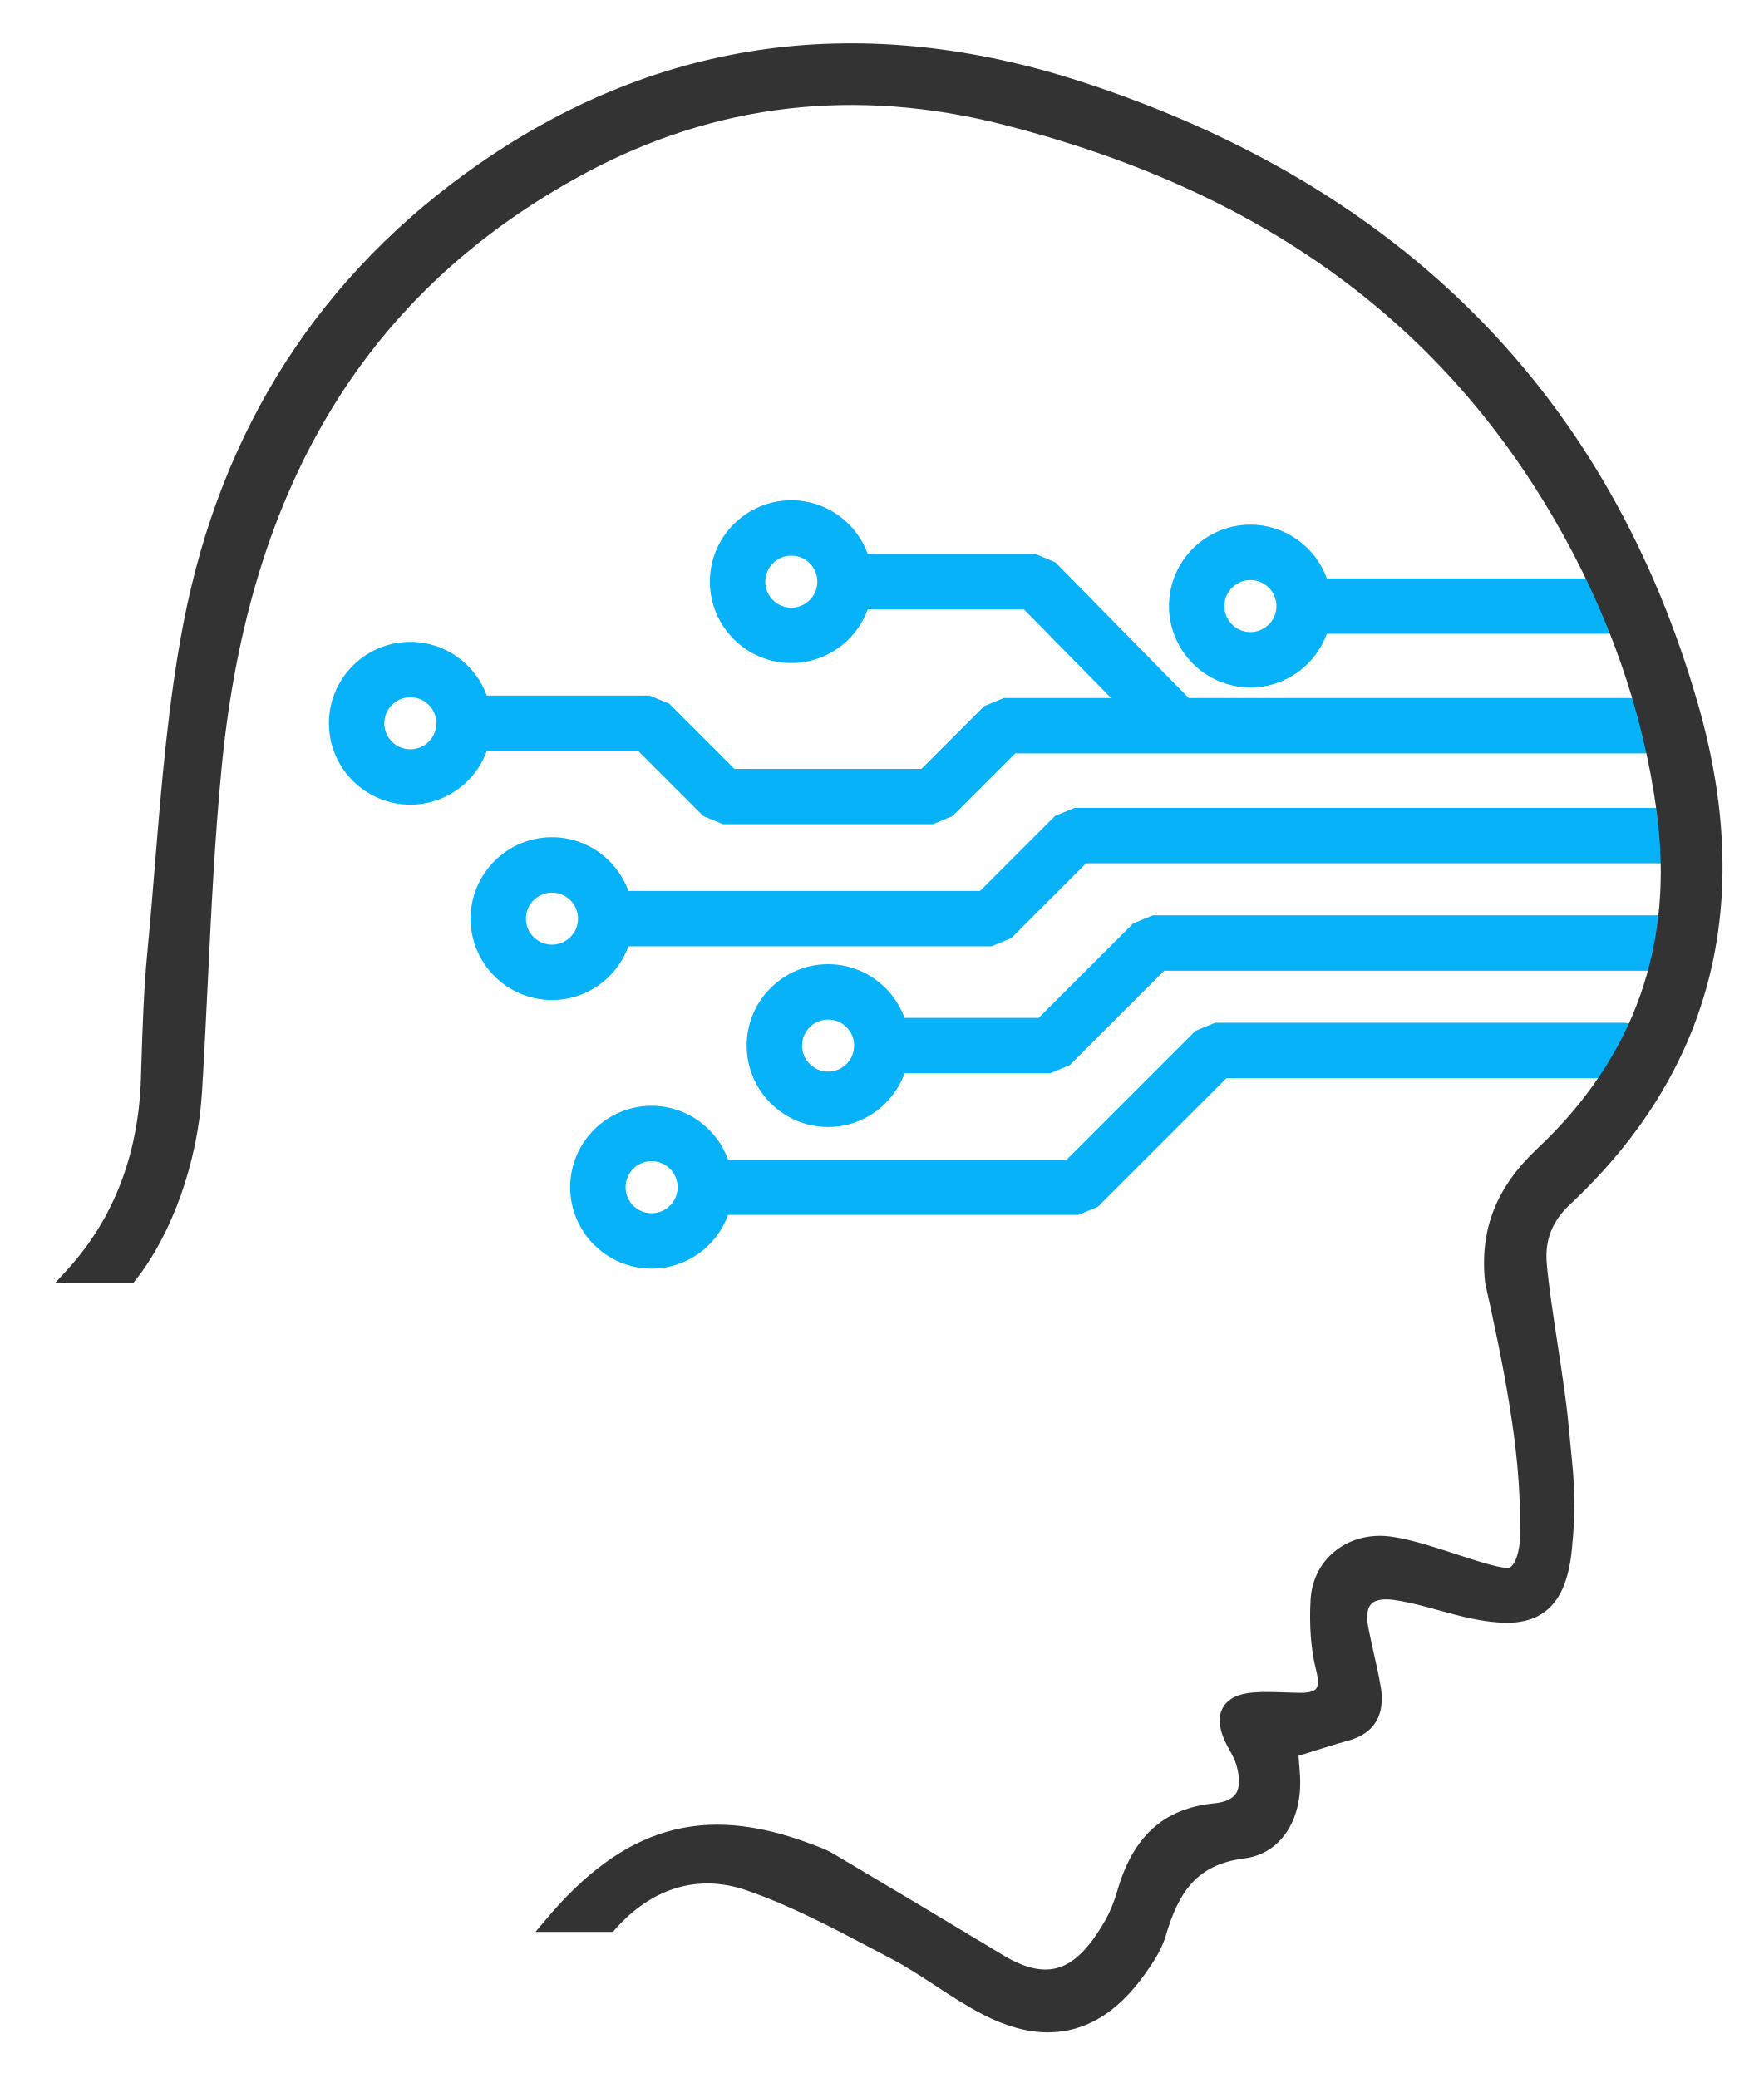
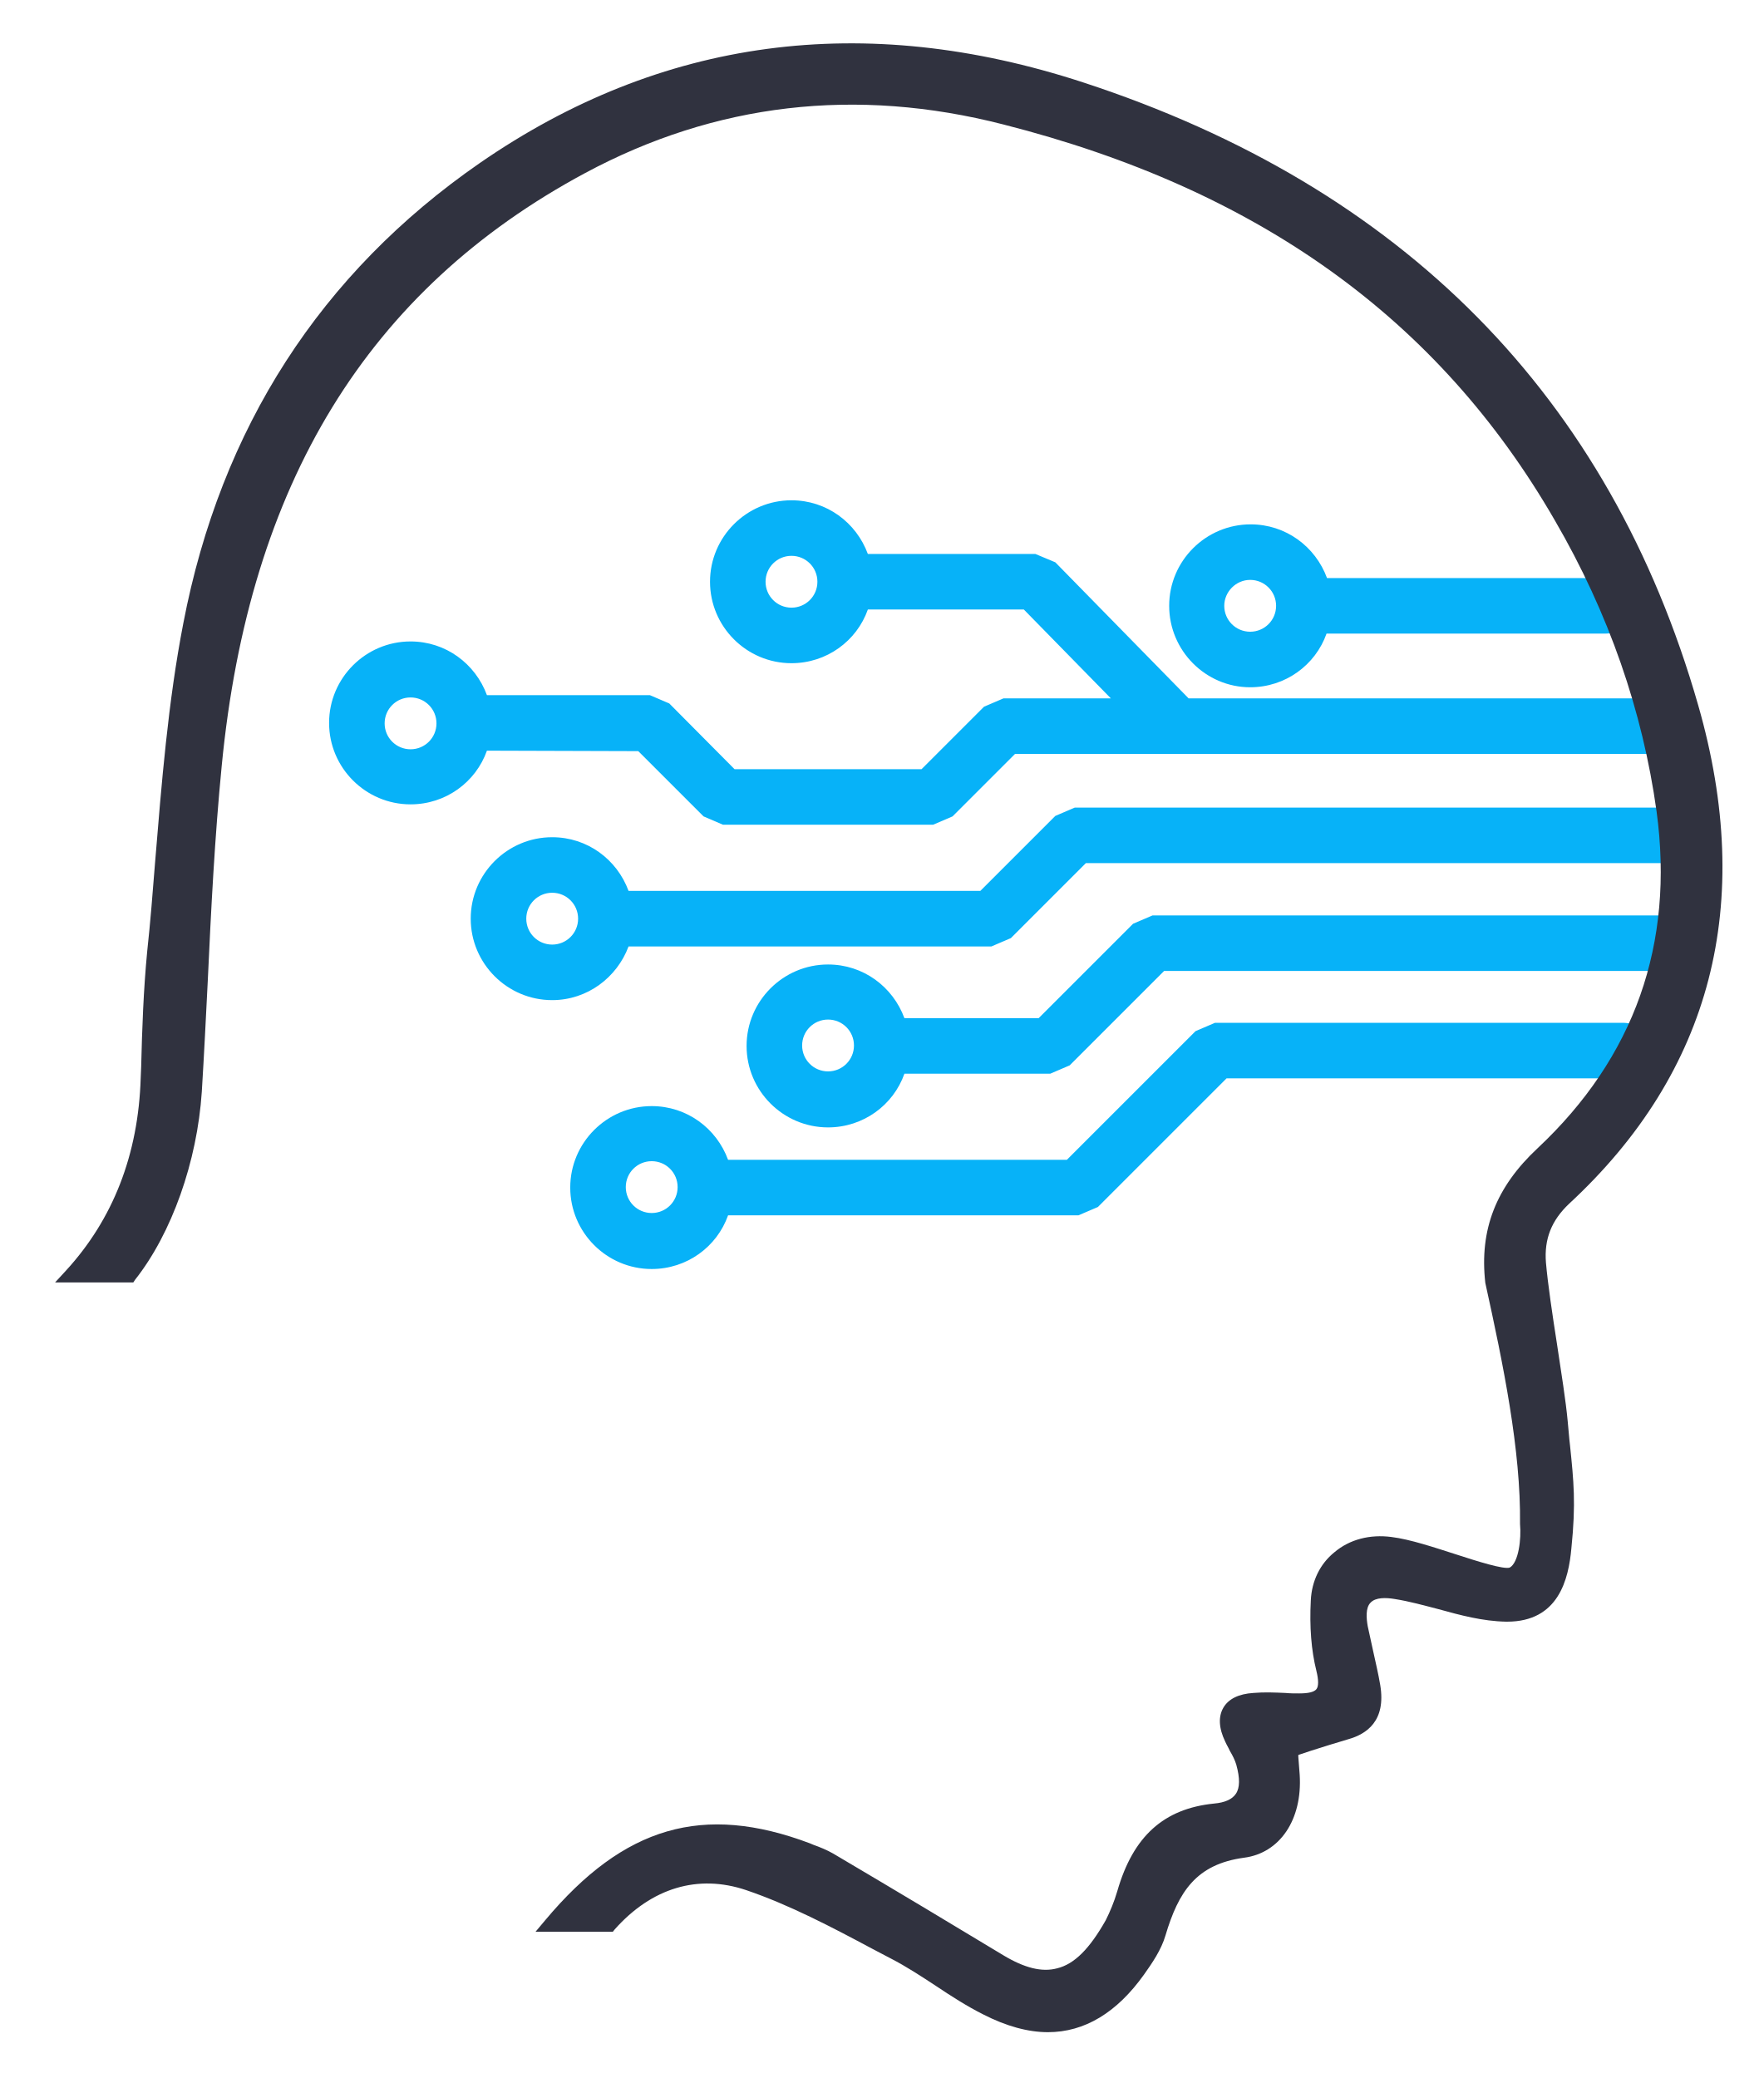
- <svg xmlns="http://www.w3.org/2000/svg" version="1.1" id="Layer_1" x="0px" y="0px" viewBox="0 0 381 449" enable-background="new 0 0 381 449" xml:space="preserve">
-   <g>
-     <path fill="#07B2F8" d="M358.926,197.781H249.046l-4.23,1.752l-20.408,20.408H195.43c-2.456-6.758-8.923-11.607-16.519-11.607   c-9.699,0-17.589,7.89-17.589,17.589s7.89,17.589,17.589,17.589c7.596,0,14.064-4.849,16.519-11.607h31.456l4.23-1.752   l20.408-20.408h107.402c3.304,0,5.982-2.678,5.982-5.982C364.908,200.459,362.23,197.781,358.926,197.781z M178.911,231.548   c-3.102,0-5.625-2.524-5.625-5.625s2.524-5.625,5.625-5.625s5.625,2.524,5.625,5.625S182.012,231.548,178.911,231.548z" />
-     <path fill="#07B2F8" d="M137.881,162.261l14.076,14.076l4.23,1.752h45.374l4.23-1.752l13.549-13.549h34.982H355.84   c3.304,0,5.982-2.678,5.982-5.982c0-3.304-2.678-5.982-5.982-5.982h-99.01l-28.843-29.341l-4.266-1.788H187.48   c-2.456-6.758-8.923-11.607-16.519-11.607c-9.699,0-17.589,7.89-17.589,17.589s7.89,17.589,17.589,17.589   c7.596,0,14.064-4.849,16.519-11.607h33.733l18.84,19.165h-23.19l-4.23,1.752l-13.549,13.549h-40.417l-14.076-14.076l-4.23-1.752   h-35.186c-2.456-6.758-8.923-11.607-16.519-11.607c-9.699,0-17.589,7.89-17.589,17.589c0,9.699,7.89,17.589,17.589,17.589   c7.596,0,14.064-4.849,16.519-11.607H137.881z M170.961,131.303c-3.102,0-5.625-2.524-5.625-5.625c0-3.102,2.524-5.625,5.625-5.625   s5.625,2.524,5.625,5.625C176.586,128.779,174.062,131.303,170.961,131.303z M88.654,161.904c-3.102,0-5.625-2.524-5.625-5.625   s2.524-5.625,5.625-5.625s5.625,2.524,5.625,5.625S91.756,161.904,88.654,161.904z" />
-     <path fill="#07B2F8" d="M270.15,148.543c7.596,0,14.064-4.849,16.519-11.607h60.312c3.304,0,5.982-2.678,5.982-5.982   c0-3.304-2.678-5.982-5.982-5.982h-60.312c-2.456-6.758-8.923-11.607-16.519-11.607c-9.699,0-17.589,7.89-17.589,17.589   S260.451,148.543,270.15,148.543z M270.15,125.328c3.102,0,5.625,2.524,5.625,5.625c0,3.102-2.524,5.625-5.625,5.625   c-3.102,0-5.625-2.524-5.625-5.625C264.525,127.852,267.048,125.328,270.15,125.328z" />
-     <path fill="#07B2F8" d="M135.775,204.469h78.449l4.23-1.752l16.187-16.187h125.345c3.304,0,5.982-2.678,5.982-5.982   c0-3.304-2.678-5.982-5.982-5.982H232.163l-4.23,1.752l-16.187,16.187h-75.971c-2.456-6.758-8.923-11.607-16.519-11.607   c-9.699,0-17.589,7.89-17.589,17.589s7.89,17.589,17.589,17.589C126.852,216.076,133.319,211.227,135.775,204.469z    M119.255,204.112c-3.102,0-5.625-2.524-5.625-5.625s2.524-5.625,5.625-5.625s5.625,2.524,5.625,5.625   S122.357,204.112,119.255,204.112z" />
-     <path fill="#07B2F8" d="M350.686,220.996h-88.178l-4.23,1.752l-27.794,27.794h-73.189c-2.456-6.758-8.923-11.607-16.519-11.607   c-9.699,0-17.589,7.89-17.589,17.589c0,9.699,7.89,17.589,17.589,17.589c7.596,0,14.064-4.849,16.519-11.607h75.667l4.23-1.752   l27.794-27.794h85.699c3.304,0,5.982-2.678,5.982-5.982S353.989,220.996,350.686,220.996z M140.776,262.149   c-3.102,0-5.625-2.524-5.625-5.625c0-3.102,2.524-5.625,5.625-5.625s5.625,2.524,5.625,5.625   C146.401,259.625,143.878,262.149,140.776,262.149z" />
+ <svg xmlns="http://www.w3.org/2000/svg" version="1.1" x="0px" y="0px" viewBox="0 0 381 449" style="enable-background:new 0 0 381 449;" xml:space="preserve">
+   <style type="text/css">
+ 	.st0{fill:#07B2F8;}
+ 	.st1{fill:#30323F;}
+ 	.st2{display:none;}
+ 	.st3{display:inline;fill:none;}
+ 	.st4{display:inline;}
+ 	.st5{font-family:'Impact';}
+ 	.st6{font-size:111px;}
+ </style>
+   <g id="Layer_1">
+     <g>
+       <path class="st0" d="M358.9,197.8H249l-4.2,1.8l-20.4,20.4h-29c-2.5-6.8-8.9-11.6-16.5-11.6c-9.7,0-17.6,7.9-17.6,17.6    s7.9,17.6,17.6,17.6c7.6,0,14.1-4.8,16.5-11.6h31.5l4.2-1.8l20.4-20.4h107.4c3.3,0,6-2.7,6-6C364.9,200.5,362.2,197.8,358.9,197.8    z M178.9,231.5c-3.1,0-5.6-2.5-5.6-5.6s2.5-5.6,5.6-5.6s5.6,2.5,5.6,5.6S182,231.5,178.9,231.5z" />
+       <path class="st0" d="M137.9,162.3l14.1,14.1l4.2,1.8h45.4l4.2-1.8l13.5-13.5h35h101.5c3.3,0,6-2.7,6-6s-2.7-6-6-6h-99L228,121.5    l-4.3-1.8h-36.2c-2.5-6.8-8.9-11.6-16.5-11.6c-9.7,0-17.6,7.9-17.6,17.6s7.9,17.6,17.6,17.6c7.6,0,14.1-4.8,16.5-11.6h33.7    l18.8,19.2h-23.2l-4.2,1.8l-13.5,13.5h-40.4L144.6,152l-4.2-1.8h-35.2c-2.5-6.8-8.9-11.6-16.5-11.6c-9.7,0-17.6,7.9-17.6,17.6    s7.9,17.6,17.6,17.6c7.6,0,14.1-4.8,16.5-11.6L137.9,162.3L137.9,162.3z M171,131.3c-3.1,0-5.6-2.5-5.6-5.6c0-3.1,2.5-5.6,5.6-5.6    s5.6,2.5,5.6,5.6C176.6,128.8,174.1,131.3,171,131.3z M88.7,161.9c-3.1,0-5.6-2.5-5.6-5.6s2.5-5.6,5.6-5.6s5.6,2.5,5.6,5.6    S91.8,161.9,88.7,161.9z" />
+       <path class="st0" d="M270.1,148.5c7.6,0,14.1-4.8,16.5-11.6H347c3.3,0,6-2.7,6-6s-2.7-6-6-6h-60.3c-2.5-6.8-8.9-11.6-16.5-11.6    c-9.7,0-17.6,7.9-17.6,17.6S260.5,148.5,270.1,148.5z M270.1,125.3c3.1,0,5.6,2.5,5.6,5.6c0,3.1-2.5,5.6-5.6,5.6    c-3.1,0-5.6-2.5-5.6-5.6C264.5,127.9,267,125.3,270.1,125.3z" />
+       <path class="st0" d="M135.8,204.5h78.4l4.2-1.8l16.2-16.2H360c3.3,0,6-2.7,6-6s-2.7-6-6-6H232.2l-4.2,1.8l-16.2,16.2h-76    c-2.5-6.8-8.9-11.6-16.5-11.6c-9.7,0-17.6,7.9-17.6,17.6s7.9,17.6,17.6,17.6C126.9,216.1,133.3,211.2,135.8,204.5z M119.3,204.1    c-3.1,0-5.6-2.5-5.6-5.6s2.5-5.6,5.6-5.6s5.6,2.5,5.6,5.6S122.4,204.1,119.3,204.1z" />
+       <path class="st0" d="M350.7,221h-88.2l-4.2,1.8l-27.8,27.8h-73.2c-2.5-6.8-8.9-11.6-16.5-11.6c-9.7,0-17.6,7.9-17.6,17.6    s7.9,17.6,17.6,17.6c7.6,0,14.1-4.8,16.5-11.6H233l4.2-1.8L265,233h85.7c3.3,0,6-2.7,6-6S354,221,350.7,221z M140.8,262.1    c-3.1,0-5.6-2.5-5.6-5.6c0-3.1,2.5-5.6,5.6-5.6s5.6,2.5,5.6,5.6C146.4,259.6,143.9,262.1,140.8,262.1z" />
+     </g>
+     <path class="st1" d="M366.9,152.4c-19.1-66.7-63.8-112-132.9-134.6c-47.4-15.5-91.2-9.6-130.3,17.4c-34.4,23.8-56,57.3-64.1,99.5   c-3.3,17-4.7,34.7-6.1,51.7c-0.5,6.3-1,12.8-1.7,19.2c-0.8,8.3-1.1,16.7-1.3,24.9l-0.1,2.4c-0.5,16.6-6,30.6-16.2,41.7l-2.3,2.5   h16.9l0.4-0.6c7.9-10,13.4-25.5,14.4-40.6c0.5-8.1,0.9-16.3,1.3-24.2c0.7-15.2,1.5-30.9,3-46.2c5.9-61,31.6-102.9,78.5-128.1   c28.1-15.1,58.5-18.7,90.4-10.5c55,14,94,42,119.1,85.5c11.7,20.1,19,41.3,22,62.9c3.9,28.7-4.8,53.2-25.7,72.8   c-9,8.4-12.6,17.6-11.3,29.1c3.9,17.7,7.7,36.2,7.5,52.1c0.3,3.2-0.3,8.3-2.2,9.4c-1.2,0.5-7.2-1.4-11.5-2.8   c-4.7-1.5-10-3.3-14.1-3.8c-4.6-0.6-9,0.5-12.3,3.3c-3.1,2.5-4.9,6.2-5.1,10.4c-0.3,5.7,0.1,10.8,1.2,15.2c0.5,2,0.5,3.4,0,4   c-0.5,0.6-1.7,0.9-3.7,0.9c-1,0-2,0-3-0.1c-2.3-0.1-4.6-0.2-6.9,0c-3.2,0.2-5.4,1.3-6.5,3.2c-1.1,1.9-1,4.4,0.4,7.3   c0.3,0.7,0.7,1.3,1,2c0.6,1,1.1,2,1.4,3c0.8,2.9,0.8,5-0.1,6.3c-0.8,1.2-2.4,1.9-4.7,2.1c-10.9,1.1-17.5,7.1-20.9,18.9   c-0.7,2.4-1.6,4.5-2.5,6.3c-3.5,6.2-6.8,9.5-10.5,10.4c-3.3,0.9-7.1-0.1-11.6-2.8c-10.6-6.4-21.9-13.2-36.8-22   c-1.4-0.8-2.9-1.4-4.3-1.9l-0.7-0.3c-23.1-8.7-40.2-3.7-57.2,16.6l-2.1,2.5h16.7l0.4-0.5c8-9,18-12,28.4-8.5   c9.4,3.2,18.5,8,27.3,12.7l4,2.1c3.3,1.7,6.5,3.8,9.7,5.9c3.3,2.2,6.7,4.4,10.3,6.2c4.9,2.5,9.6,3.8,13.9,3.8   c7.9,0,14.9-4.2,20.8-12.5c1.7-2.4,3.7-5.3,4.6-8.4c2.8-9.4,6.6-15.4,17-16.8c7.7-1,12.6-8.2,12-17.9c-0.1-1.3-0.2-2.7-0.3-3.9   l0-0.4c0.9-0.3,1.8-0.6,2.7-0.9c2.8-0.9,5.4-1.7,8.1-2.5c3.9-1.1,8.2-3.9,6.9-11.7c-0.4-2.4-1-4.9-1.5-7.2   c-0.4-1.8-0.8-3.7-1.2-5.5c-0.3-1.7-0.5-4,0.6-5.1c1.1-1.2,3.4-1.1,5.2-0.8c3.2,0.5,6.4,1.4,9.5,2.2c4.7,1.3,9.5,2.6,14.6,2.7   c0.1,0,0.1,0,0.2,0c11.1,0,13.3-9.1,13.9-15.9c1-9.7,0.5-14.4-0.3-22.2c-0.2-1.6-0.3-3.3-0.5-5.2c-0.4-4.4-1.4-10.6-2.3-16.6   c-1-6.4-2-13.1-2.4-17.7c-0.4-5.1,1.2-9.1,5-12.7C369.8,231.6,379.2,195.3,366.9,152.4z" />
  </g>
-   <path fill="#333333" d="M366.935,152.422C347.859,85.676,303.157,40.38,234.072,17.795c-47.386-15.493-91.235-9.629-130.329,17.432  c-34.434,23.833-56.007,57.303-64.121,99.479c-3.277,17.034-4.719,34.677-6.112,51.737c-0.515,6.296-1.047,12.806-1.663,19.181  c-0.801,8.283-1.063,16.732-1.318,24.904l-0.076,2.429c-0.527,16.601-5.973,30.632-16.188,41.701l-2.315,2.509H28.83l0.449-0.566  c7.928-9.993,13.43-25.536,14.358-40.565c0.498-8.069,0.895-16.278,1.28-24.217c0.735-15.186,1.495-30.891,2.993-46.245  c5.946-60.989,31.615-102.897,78.474-128.118c28.09-15.121,58.507-18.66,90.413-10.514c54.99,14.038,93.96,41.993,119.134,85.462  c11.655,20.122,19.048,41.276,21.978,62.874c3.888,28.667-4.761,53.174-25.704,72.838c-8.965,8.417-12.578,17.596-11.343,29.052  c3.919,17.662,7.725,36.223,7.511,52.101c0.314,3.199-0.27,8.256-2.165,9.416c-1.205,0.538-7.155-1.41-11.494-2.83  c-4.704-1.54-10.037-3.283-14.142-3.833c-4.635-0.631-9.003,0.534-12.296,3.258c-3.074,2.541-4.895,6.234-5.127,10.402  c-0.315,5.655,0.086,10.762,1.193,15.179c0.504,2.009,0.504,3.407,0.001,4.042c-0.48,0.608-1.73,0.911-3.693,0.872  c-0.992-0.012-1.987-0.047-2.98-0.085c-2.251-0.078-4.577-0.161-6.889,0.006c-3.219,0.237-5.412,1.309-6.519,3.188  c-1.117,1.894-0.985,4.367,0.39,7.345c0.309,0.668,0.666,1.319,1.023,1.97c0.573,1.043,1.115,2.03,1.407,3.036  c0.836,2.881,0.807,5.012-0.086,6.333c-0.78,1.154-2.358,1.857-4.69,2.09c-10.852,1.086-17.493,7.079-20.9,18.866  c-0.702,2.428-1.559,4.542-2.547,6.286c-3.496,6.162-6.845,9.482-10.541,10.447c-3.275,0.853-7.058-0.052-11.566-2.778  c-10.593-6.403-21.936-13.184-36.779-21.986c-1.373-0.814-2.853-1.36-4.286-1.89l-0.719-0.266  c-23.096-8.66-40.206-3.685-57.205,16.628l-2.055,2.457h16.708l0.446-0.509c7.952-9.033,18.018-12.048,28.356-8.489  c9.408,3.242,18.518,8.048,27.327,12.693l3.979,2.094c3.312,1.733,6.538,3.848,9.658,5.892c3.304,2.166,6.719,4.404,10.308,6.249  c4.925,2.527,9.576,3.79,13.94,3.79c7.923,0,14.899-4.163,20.838-12.465c1.738-2.432,3.67-5.284,4.579-8.367  c2.766-9.367,6.574-15.439,16.997-16.758c7.741-0.981,12.573-8.163,12.023-17.873c-0.075-1.34-0.191-2.677-0.298-3.928l-0.03-0.361  c0.917-0.286,1.82-0.573,2.711-0.855c2.796-0.886,5.437-1.723,8.115-2.455c3.883-1.061,8.237-3.949,6.932-11.663  c-0.411-2.432-0.959-4.862-1.49-7.211c-0.413-1.832-0.827-3.662-1.179-5.503c-0.326-1.704-0.48-3.978,0.632-5.132  c1.12-1.169,3.425-1.105,5.163-0.837c3.198,0.48,6.408,1.366,9.511,2.222c4.687,1.292,9.533,2.628,14.574,2.671  c0.057,0,0.111,0,0.167,0c11.064,0,13.254-9.087,13.936-15.937c0.965-9.693,0.493-14.416-0.29-22.244  c-0.156-1.564-0.326-3.262-0.5-5.156c-0.406-4.417-1.351-10.61-2.264-16.599c-0.982-6.434-1.997-13.088-2.382-17.725  c-0.42-5.071,1.171-9.106,5.009-12.701C369.844,231.554,379.181,195.269,366.935,152.422z" />
-   <g>
- </g>
-   <g>
- </g>
-   <g>
- </g>
-   <g>
- </g>
-   <g>
- </g>
-   <g>
- </g>
-   <g>
- </g>
-   <g>
- </g>
-   <g>
- </g>
-   <g>
- </g>
-   <g>
- </g>
-   <g>
- </g>
-   <g>
- </g>
-   <g>
- </g>
-   <g>
- </g>
+   <g id="Layer_2" class="st2">
+     <rect x="10" y="310" class="st3" width="168.9" height="139" />
+     <text transform="matrix(1 0 0 1 10 397.7998)" class="st4 st5 st6">FB</text>
+   </g>
</svg>
